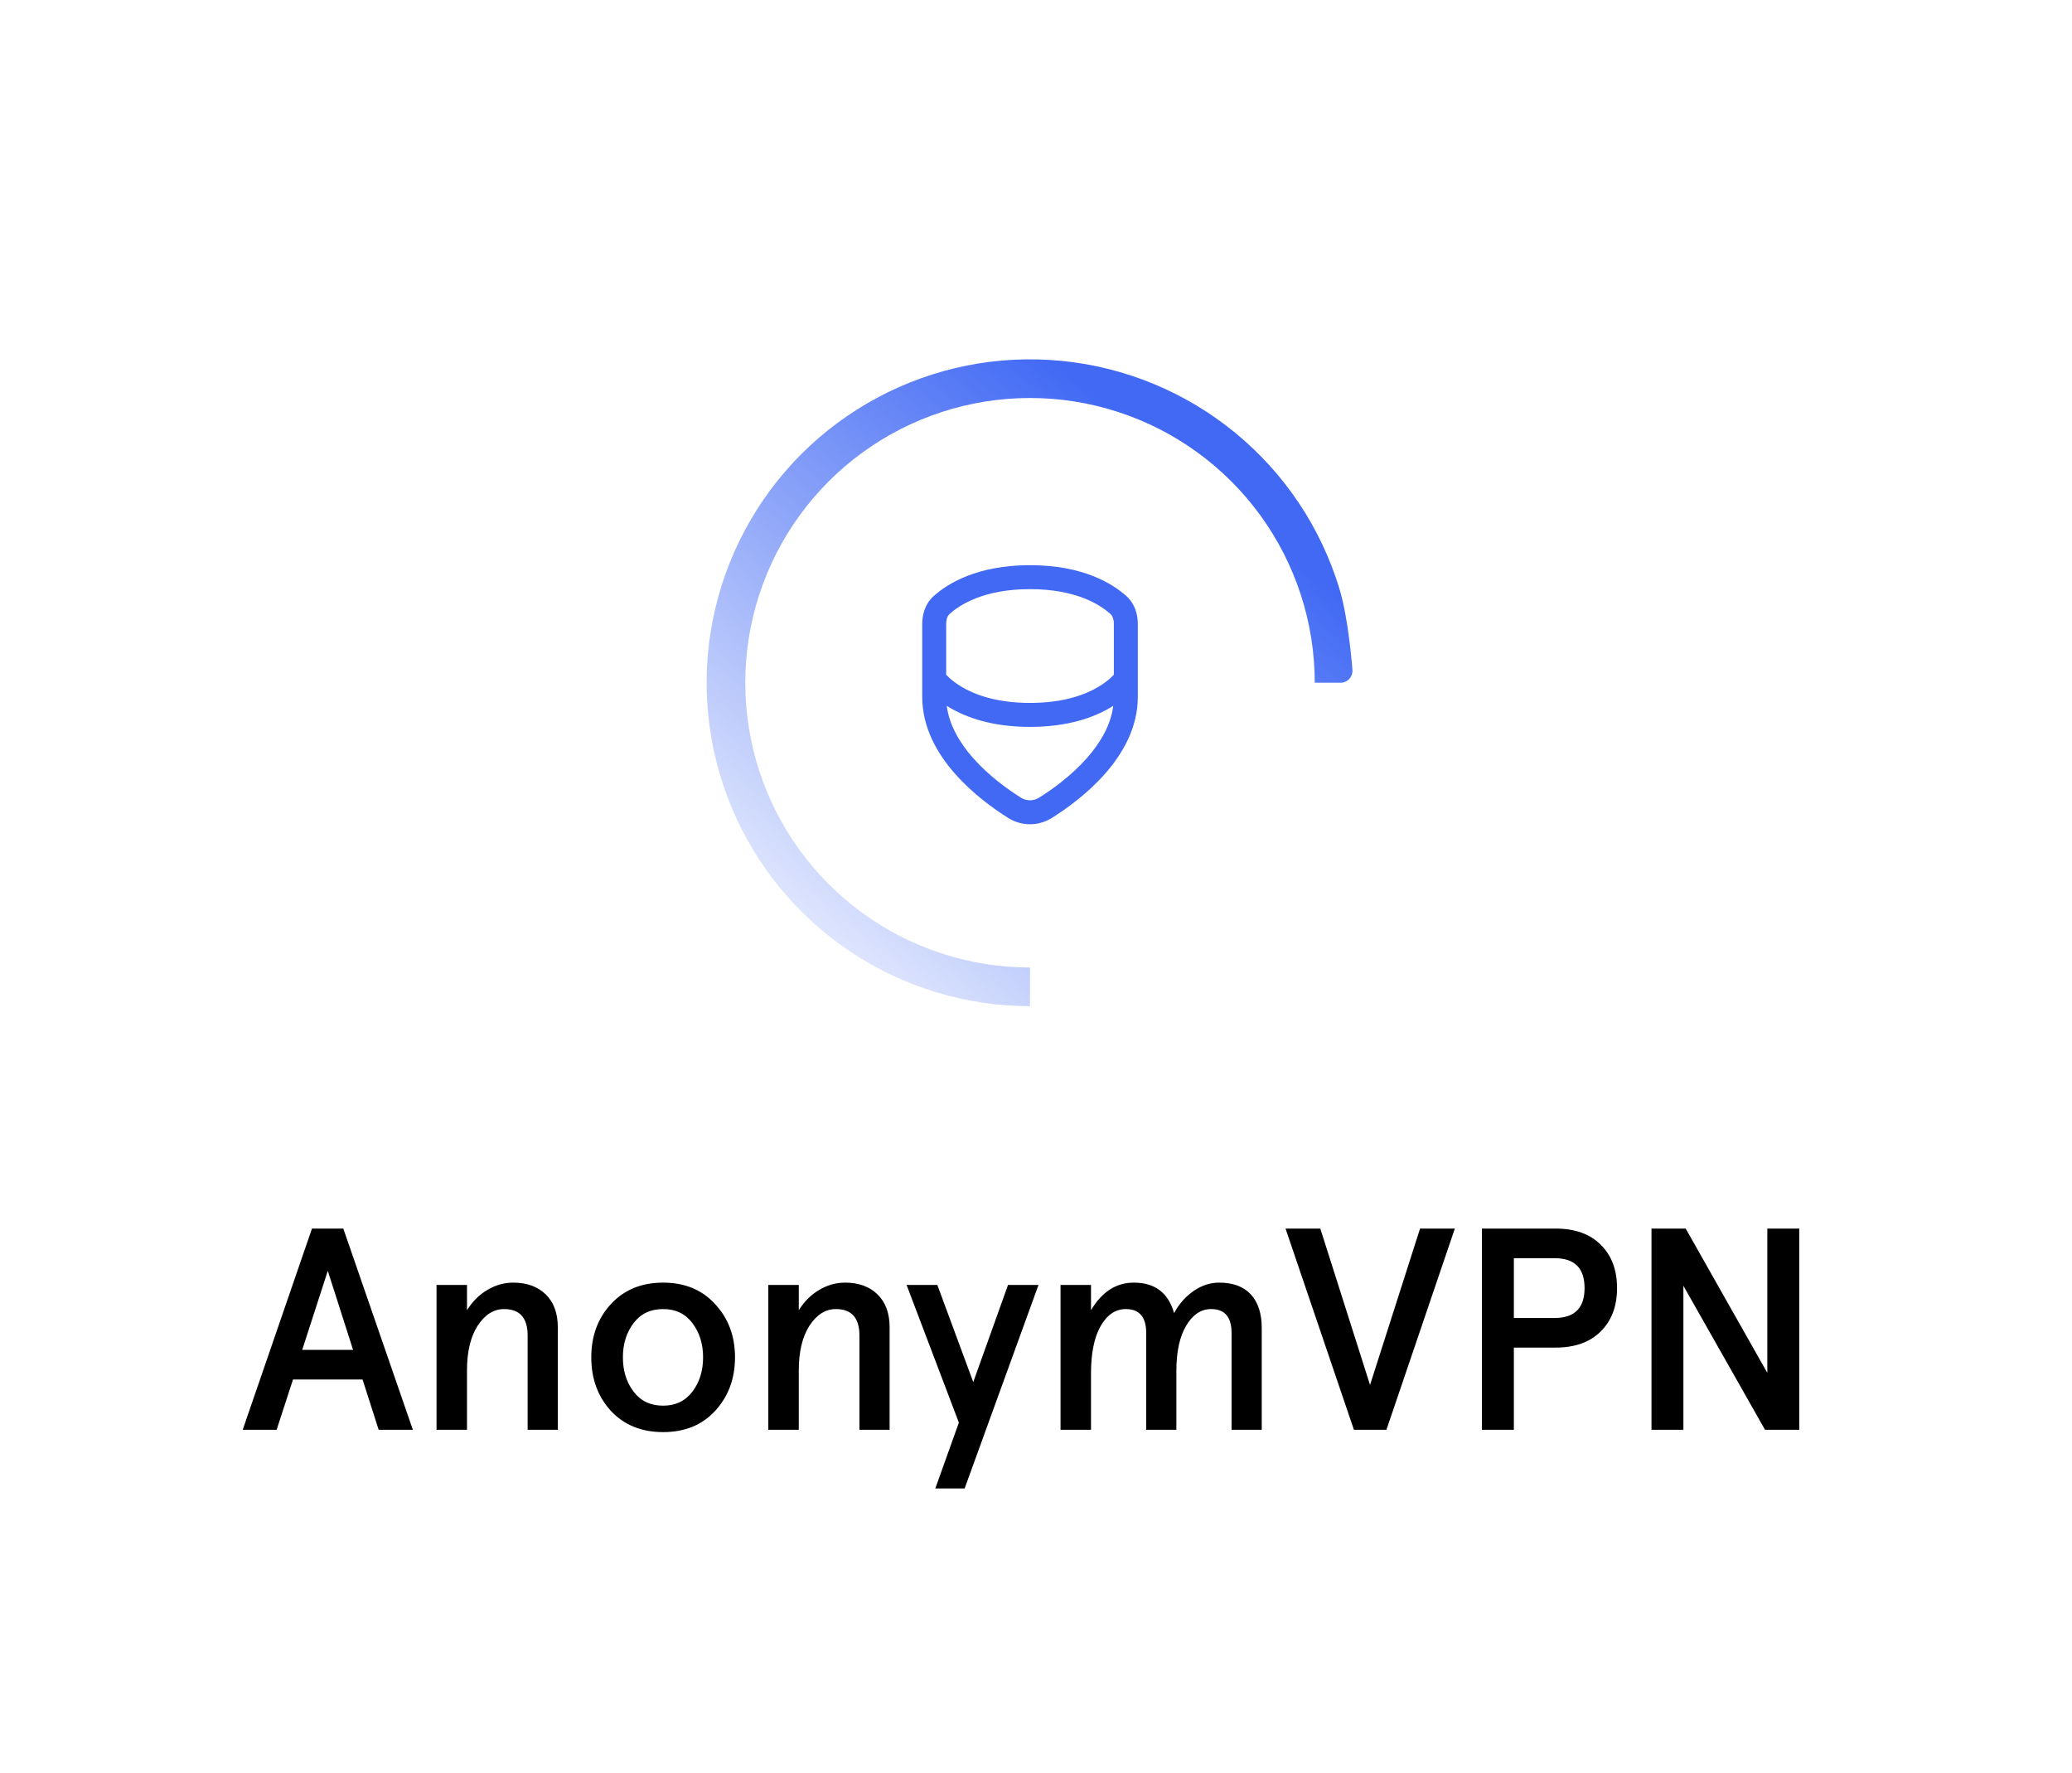
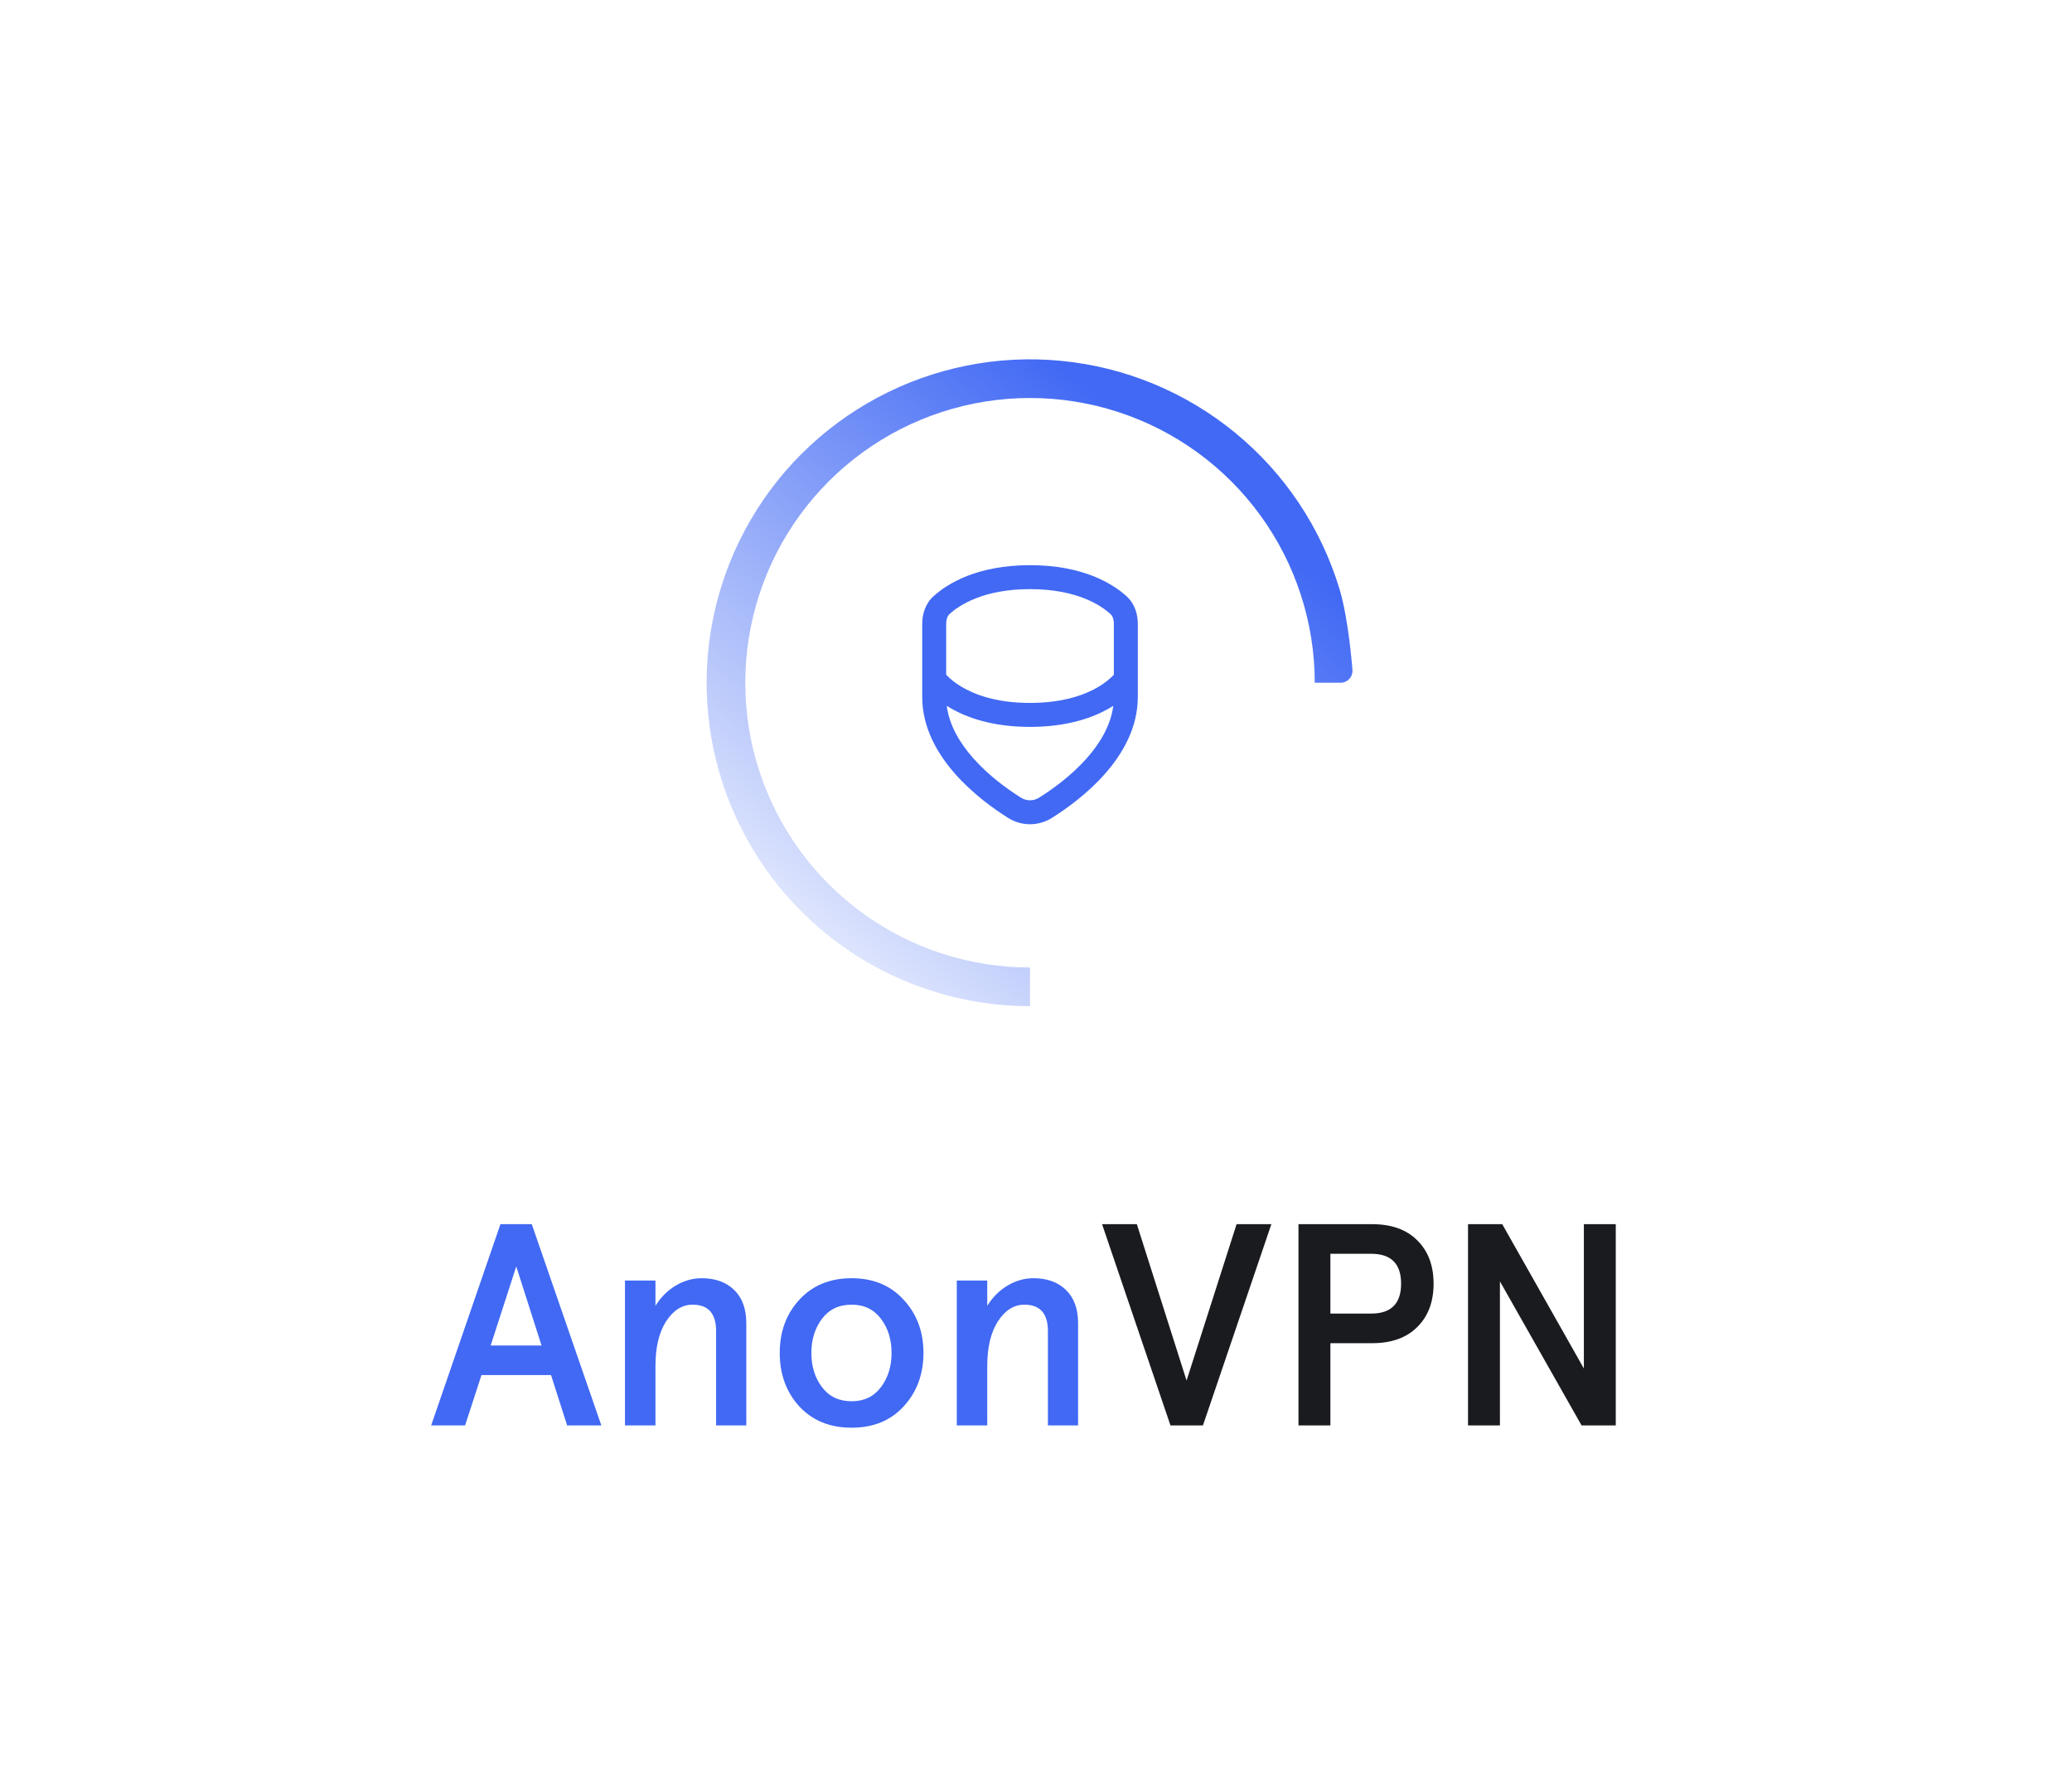
<svg xmlns="http://www.w3.org/2000/svg" id="9223954" viewBox="0 0 173 148">
  <g transform="matrix(1,0,0,1,0,0)">
    <g id="9223954" opacity="1" style="mix-blend-mode:normal">
      <g>
        <g>
          <g transform="matrix(1,0,0,1,20,20)">
            <g id="9223953" opacity="1" style="mix-blend-mode:normal">
              <g>
                <g>
-                   <g transform="matrix(1,0,0,1,0,76.3676)">
-                     <g id="9223951" opacity="1" style="mix-blend-mode:normal">
+                   <g transform="matrix(1,0,0,1,16,76)">
+                     <g id="15526707" opacity="1" style="mix-blend-mode:normal">
                      <g>
                        <g>
-                           <path id="9223951_fill_path" d="M0.264,23l5.784,-16.8h2.616l5.808,16.8h-2.856l-1.344,-4.2h-5.808l-1.368,4.2zM5.232,16.328h4.248l-2.112,-6.6zM16.447,23v-12.096h2.544v2.112c0.448,-0.72 1.008,-1.28 1.68,-1.68c0.688,-0.416 1.416,-0.624 2.184,-0.624c1.136,0 2.04,0.328 2.712,0.984c0.672,0.656 1.008,1.576 1.008,2.76v8.544h-2.52v-7.872c0,-1.472 -0.656,-2.208 -1.968,-2.208c-0.864,0 -1.6,0.464 -2.208,1.392c-0.592,0.928 -0.888,2.168 -0.888,3.72v4.968zM31,21.416c-1.088,-1.2 -1.632,-2.688 -1.632,-4.464c0,-1.776 0.544,-3.256 1.632,-4.44c1.104,-1.2 2.56,-1.8 4.368,-1.8c1.808,0 3.256,0.6 4.344,1.8c1.104,1.184 1.656,2.664 1.656,4.44c0,1.776 -0.552,3.264 -1.656,4.464c-1.088,1.184 -2.536,1.776 -4.344,1.776c-1.808,0 -3.264,-0.592 -4.368,-1.776zM37.816,19.808c0.592,-0.784 0.888,-1.736 0.888,-2.856c0,-1.12 -0.296,-2.072 -0.888,-2.856c-0.592,-0.784 -1.408,-1.176 -2.448,-1.176c-1.056,0 -1.88,0.392 -2.472,1.176c-0.592,0.784 -0.888,1.736 -0.888,2.856c0,1.12 0.296,2.072 0.888,2.856c0.592,0.784 1.416,1.176 2.472,1.176c1.04,0 1.856,-0.392 2.448,-1.176zM44.15,23v-12.096h2.544v2.112c0.448,-0.72 1.008,-1.28 1.68,-1.68c0.688,-0.416 1.416,-0.624 2.184,-0.624c1.136,0 2.04,0.328 2.712,0.984c0.672,0.656 1.008,1.576 1.008,2.76v8.544h-2.52v-7.872c0,-1.472 -0.656,-2.208 -1.968,-2.208c-0.864,0 -1.6,0.464 -2.208,1.392c-0.592,0.928 -0.888,2.168 -0.888,3.72v4.968zM64.165,10.904h2.544l-6.168,16.992h-2.448l1.968,-5.496l-4.368,-11.496h2.568l3,8.112zM68.548,23v-12.096h2.544v2.112c0.912,-1.536 2.104,-2.304 3.576,-2.304c1.76,0 2.88,0.848 3.36,2.544c0.432,-0.784 0.976,-1.4 1.632,-1.848c0.672,-0.464 1.384,-0.696 2.136,-0.696c1.152,0 2.032,0.328 2.64,0.984c0.608,0.656 0.912,1.592 0.912,2.808v8.496h-2.52v-8.088c0,-1.328 -0.568,-1.992 -1.704,-1.992c-0.848,0 -1.544,0.464 -2.088,1.392c-0.544,0.912 -0.816,2.176 -0.816,3.792v4.896h-2.52v-8.088c0,-1.328 -0.568,-1.992 -1.704,-1.992c-0.864,0 -1.568,0.48 -2.112,1.44c-0.528,0.944 -0.792,2.256 -0.792,3.936v4.704zM93.046,23l-5.712,-16.8h2.904l4.152,13.056l4.176,-13.056h2.904l-5.712,16.8zM103.734,23v-16.8h6.144c1.616,0 2.872,0.448 3.768,1.344c0.912,0.896 1.368,2.104 1.368,3.624c0,1.52 -0.456,2.728 -1.368,3.624c-0.896,0.896 -2.152,1.344 -3.768,1.344h-3.48v6.864zM106.398,13.664h3.408c1.664,0 2.496,-0.832 2.496,-2.496c0,-1.664 -0.832,-2.496 -2.496,-2.496h-3.408zM117.89,23v-16.8h2.856l6.816,12.048v-12.048h2.664v16.8h-2.856l-6.816,-12.024v12.024z" fill-rule="nonzero" fill="rgb(0, 0, 0)" fill-opacity="1" style="mix-blend-mode:NORMAL" />
+                           <g transform="matrix(1,0,0,1,0,6.2)">
+                             <g id="15526708" opacity="1" style="mix-blend-mode:normal">
+                               <g>
+                                 <g>
+                                   <path id="15526708_fill_path" d="M0,16.8l5.784,-16.8h2.616l5.808,16.8h-2.856l-1.344,-4.2h-5.808l-1.368,4.2zM4.968,10.128h4.248l-2.112,-6.6zM16.183,16.8v-12.096h2.544v2.112c0.448,-0.72 1.008,-1.28 1.68,-1.68c0.688,-0.416 1.416,-0.624 2.184,-0.624c1.136,0 2.04,0.328 2.712,0.984c0.672,0.656 1.008,1.576 1.008,2.76v8.544h-2.52v-7.872c0,-1.472 -0.656,-2.208 -1.968,-2.208c-0.864,0 -1.6,0.464 -2.208,1.392c-0.592,0.928 -0.888,2.168 -0.888,3.72v4.968zM30.736,15.216c-1.088,-1.2 -1.632,-2.688 -1.632,-4.464c0,-1.776 0.544,-3.256 1.632,-4.44c1.104,-1.2 2.56,-1.8 4.368,-1.8c1.808,0 3.256,0.6 4.344,1.8c1.104,1.184 1.656,2.664 1.656,4.44c0,1.776 -0.552,3.264 -1.656,4.464c-1.088,1.184 -2.536,1.776 -4.344,1.776c-1.808,0 -3.264,-0.592 -4.368,-1.776zM37.553,13.608c0.592,-0.784 0.888,-1.736 0.888,-2.856c0,-1.12 -0.296,-2.072 -0.888,-2.856c-0.592,-0.784 -1.408,-1.176 -2.448,-1.176c-1.056,0 -1.88,0.392 -2.472,1.176c-0.592,0.784 -0.888,1.736 -0.888,2.856c0,1.12 0.296,2.072 0.888,2.856c0.592,0.784 1.416,1.176 2.472,1.176c1.04,0 1.856,-0.392 2.448,-1.176zM43.886,16.8v-12.096h2.544v2.112c0.448,-0.72 1.008,-1.28 1.68,-1.68c0.688,-0.416 1.416,-0.624 2.184,-0.624c1.136,0 2.04,0.328 2.712,0.984c0.672,0.656 1.008,1.576 1.008,2.76v8.544h-2.52v-7.872c0,-1.472 -0.656,-2.208 -1.968,-2.208c-0.864,0 -1.6,0.464 -2.208,1.392c-0.592,0.928 -0.888,2.168 -0.888,3.72v4.968z" fill-rule="nonzero" fill="rgb(65, 105, 244)" fill-opacity="1" style="mix-blend-mode:NORMAL" />
+                                 </g>
+                               </g>
+                             </g>
+                           </g>
+                           <g transform="matrix(1,0,0,1,56.0156,6.2)">
+                             <g id="15526709" opacity="1" style="mix-blend-mode:normal">
+                               <g>
+                                 <g>
+                                   <path id="15526709_fill_path" d="M5.712,16.8l-5.712,-16.8h2.904l4.152,13.056l4.176,-13.056h2.904l-5.712,16.8zM16.4,16.8v-16.8h6.144c1.616,0 2.872,0.448 3.768,1.344c0.912,0.896 1.368,2.104 1.368,3.624c0,1.52 -0.456,2.728 -1.368,3.624c-0.896,0.896 -2.152,1.344 -3.768,1.344h-3.48v6.864zM19.064,7.464h3.408c1.664,0 2.496,-0.832 2.496,-2.496c0,-1.664 -0.832,-2.496 -2.496,-2.496h-3.408zM30.556,16.8v-16.8h2.856l6.816,12.048v-12.048h2.664v16.8h-2.856l-6.816,-12.024v12.024z" fill-rule="nonzero" fill="rgb(25, 27, 31)" fill-opacity="1" style="mix-blend-mode:NORMAL" />
+                                 </g>
+                               </g>
+                             </g>
+                           </g>
                        </g>
                      </g>
                    </g>
                  </g>
                  <g transform="matrix(1,0,0,1,27.8164,0)">
                    <g id="9223952" opacity="1" style="mix-blend-mode:normal">
                      <g>
                        <g>
                          <g transform="matrix(1,0,0,1,29.1838,27.1837)">
                            <g id="9223949" opacity="1" style="mix-blend-mode:normal">
                              <g>
                                <g>
                                  <path id="9223949_fill_path" d="M9,0c-4.43,0 -6.905,1.549 -8.058,2.593c-0.716,0.648 -0.942,1.547 -0.942,2.315v6.092c0,2.575 1.277,4.759 2.753,6.43c1.481,1.676 3.245,2.931 4.418,3.668c1.125,0.707 2.534,0.707 3.659,0c1.173,-0.737 2.937,-1.992 4.418,-3.668c1.476,-1.67 2.753,-3.855 2.753,-6.43v-6.092c0,-0.769 -0.226,-1.667 -0.942,-2.315c-1.153,-1.044 -3.628,-2.593 -8.058,-2.593zM2.284,4.076c0.8,-0.724 2.801,-2.076 6.716,-2.076c3.914,0 5.916,1.352 6.716,2.076c0.162,0.147 0.284,0.417 0.284,0.833v4.235c-0.033,0.036 -0.071,0.075 -0.113,0.118c-0.229,0.229 -0.602,0.552 -1.151,0.881c-1.09,0.654 -2.911,1.357 -5.736,1.357c-2.824,0 -4.646,-0.704 -5.736,-1.357c-0.549,-0.329 -0.922,-0.652 -1.151,-0.881c-0.043,-0.043 -0.081,-0.082 -0.113,-0.118v-4.235c0,-0.416 0.122,-0.686 0.284,-0.833zM2.048,11.742c0.207,1.605 1.067,3.077 2.203,4.364c1.304,1.476 2.892,2.613 3.984,3.299c0.474,0.298 1.056,0.298 1.53,0c1.092,-0.686 2.679,-1.823 3.984,-3.299c1.136,-1.286 1.996,-2.759 2.203,-4.364c-0.061,0.039 -0.123,0.077 -0.187,0.116c-1.41,0.846 -3.589,1.643 -6.764,1.643c-3.176,0 -5.354,-0.796 -6.764,-1.643c-0.064,-0.038 -0.127,-0.077 -0.187,-0.116z" fill-rule="evenodd" fill="rgb(65, 105, 244)" fill-opacity="1" style="mix-blend-mode:NORMAL" />
                                </g>
                              </g>
                            </g>
                          </g>
                          <g transform="matrix(0.7071068,0.7071068,-0.7071068,0.7071068,38.1838,-1.183766)">
                            <g id="9223950" opacity="1" style="mix-blend-mode:normal">
                              <g>
                                <g>
                                  <g style="mix-blend-mode:normal">
                                    <defs>
-                                       <linearGradient id="lfb2fb609701287501827214" x1="36" y1="4" x2="45.738" y2="107.257" gradientUnits="userSpaceOnUse">
+                                       <linearGradient id="lfb57oqc3245515496448039" x1="36" y1="4" x2="45.738" y2="107.257" gradientUnits="userSpaceOnUse">
                                        <stop offset="0%" stop-opacity="1" stop-color="rgb(65, 105, 244)" />
                                        <stop offset="50.16%" stop-opacity="0.129" stop-color="rgb(65, 105, 244)" />
                                        <stop offset="100%" stop-opacity="0" stop-color="rgb(65, 105, 244)" />
                                      </linearGradient>
                                    </defs>
-                                     <path id="9223950_fill_path" d="M 39.728 3.189 C 37.382 1.936, 34.876 1.037, 32.268 0.518 C 29.659 0, 27 -0.132, 24.354 0.13 C 21.708 0.392, 19.124 1.037, 16.667 2.055 C 14.21 3.073, 11.926 4.441, 9.871 6.129 C 7.816 7.816, 6.026 9.787, 4.55 11.999 C 3.073 14.21, 1.936 16.616, 1.164 19.162 C 0.391 21.708, 0 24.34, 0 27 C 0 29.66, 0.391 32.292, 1.164 34.838 C 1.936 37.384, 3.073 39.79, 4.55 42.001 C 6.026 44.212, 7.816 46.184, 9.871 47.871 C 11.926 49.559, 14.21 50.927, 16.667 51.945 C 19.124 52.963, 21.708 53.608, 24.354 53.87 C 27 54.132, 29.659 54, 32.268 53.482 C 34.876 52.963, 37.382 52.064, 39.728 50.811 C 42.074 49.559, 44.21 47.974, 46.092 46.092 C 46.092 46.092, 43.81 43.81, 43.81 43.81 C 42.044 45.577, 40.018 47.048, 37.793 48.182 C 35.568 49.316, 33.186 50.091, 30.718 50.481 C 28.25 50.871, 25.75 50.871, 23.282 50.481 C 20.814 50.091, 18.432 49.316, 16.207 48.182 C 13.982 47.048, 11.956 45.577, 10.19 43.81 C 8.423 42.044, 6.952 40.018, 5.818 37.793 C 4.684 35.568, 3.909 33.186, 3.519 30.718 C 3.129 28.25, 3.129 25.75, 3.519 23.282 C 3.909 20.814, 4.684 18.432, 5.818 16.207 C 6.952 13.982, 8.423 11.956, 10.19 10.19 C 11.956 8.423, 13.982 6.952, 16.207 5.818 C 18.432 4.684, 20.814 3.909, 23.282 3.519 C 25.75 3.129, 28.25 3.129, 30.718 3.519 C 33.186 3.909, 35.568 4.684, 37.793 5.818 C 40.018 6.952, 42.044 8.423, 43.81 10.19 C 43.81 10.19, 45.282 8.718, 45.331 8.669 C 45.38 8.62, 45.422 8.568, 45.46 8.51 C 45.498 8.452, 45.529 8.392, 45.554 8.328 C 45.58 8.263, 45.598 8.199, 45.609 8.13 C 45.621 8.062, 45.626 7.995, 45.623 7.926 C 45.621 7.856, 45.611 7.79, 45.594 7.722 C 45.578 7.655, 45.555 7.592, 45.525 7.529 C 45.495 7.467, 45.46 7.41, 45.418 7.354 C 45.376 7.299, 45.329 7.25, 45.277 7.205 C 45.224 7.16, 42.074 4.441, 39.728 3.189 Z" fill-rule="nonzero" fill="url(#lfb2fb609701287501827214)" />
+                                     <path id="9223950_fill_path" d="M 39.728 3.189 C 37.382 1.936, 34.876 1.037, 32.268 0.518 C 29.659 0, 27 -0.132, 24.354 0.13 C 21.708 0.392, 19.124 1.037, 16.667 2.055 C 14.21 3.073, 11.926 4.441, 9.871 6.129 C 7.816 7.816, 6.026 9.787, 4.55 11.999 C 3.073 14.21, 1.936 16.616, 1.164 19.162 C 0.391 21.708, 0 24.34, 0 27 C 0 29.66, 0.391 32.292, 1.164 34.838 C 1.936 37.384, 3.073 39.79, 4.55 42.001 C 6.026 44.212, 7.816 46.184, 9.871 47.871 C 11.926 49.559, 14.21 50.927, 16.667 51.945 C 19.124 52.963, 21.708 53.608, 24.354 53.87 C 27 54.132, 29.659 54, 32.268 53.482 C 34.876 52.963, 37.382 52.064, 39.728 50.811 C 42.074 49.559, 44.21 47.974, 46.092 46.092 C 46.092 46.092, 43.81 43.81, 43.81 43.81 C 42.044 45.577, 40.018 47.048, 37.793 48.182 C 35.568 49.316, 33.186 50.091, 30.718 50.481 C 28.25 50.871, 25.75 50.871, 23.282 50.481 C 20.814 50.091, 18.432 49.316, 16.207 48.182 C 13.982 47.048, 11.956 45.577, 10.19 43.81 C 8.423 42.044, 6.952 40.018, 5.818 37.793 C 4.684 35.568, 3.909 33.186, 3.519 30.718 C 3.129 28.25, 3.129 25.75, 3.519 23.282 C 3.909 20.814, 4.684 18.432, 5.818 16.207 C 6.952 13.982, 8.423 11.956, 10.19 10.19 C 11.956 8.423, 13.982 6.952, 16.207 5.818 C 18.432 4.684, 20.814 3.909, 23.282 3.519 C 25.75 3.129, 28.25 3.129, 30.718 3.519 C 33.186 3.909, 35.568 4.684, 37.793 5.818 C 40.018 6.952, 42.044 8.423, 43.81 10.19 C 43.81 10.19, 45.282 8.718, 45.331 8.669 C 45.38 8.62, 45.422 8.568, 45.46 8.51 C 45.498 8.452, 45.529 8.392, 45.554 8.328 C 45.58 8.263, 45.598 8.199, 45.609 8.13 C 45.621 8.062, 45.626 7.995, 45.623 7.926 C 45.621 7.856, 45.611 7.79, 45.594 7.722 C 45.578 7.655, 45.555 7.592, 45.525 7.529 C 45.495 7.467, 45.46 7.41, 45.418 7.354 C 45.376 7.299, 45.329 7.25, 45.277 7.205 C 45.224 7.16, 42.074 4.441, 39.728 3.189 Z" fill-rule="nonzero" fill="url(#lfb57oqc3245515496448039)" />
                                  </g>
                                </g>
                              </g>
                            </g>
                          </g>
                        </g>
                      </g>
                    </g>
                  </g>
                </g>
              </g>
            </g>
          </g>
        </g>
      </g>
    </g>
  </g>
  <animateTransform href="#9223950" attributeName="transform" type="rotate" values="0 27 27;360 27 27" dur="1.2s" repeatCount="indefinite" calcMode="spline" keyTimes="0;1" keySplines="0 0 1 1" additive="sum" fill="freeze" />
</svg>
